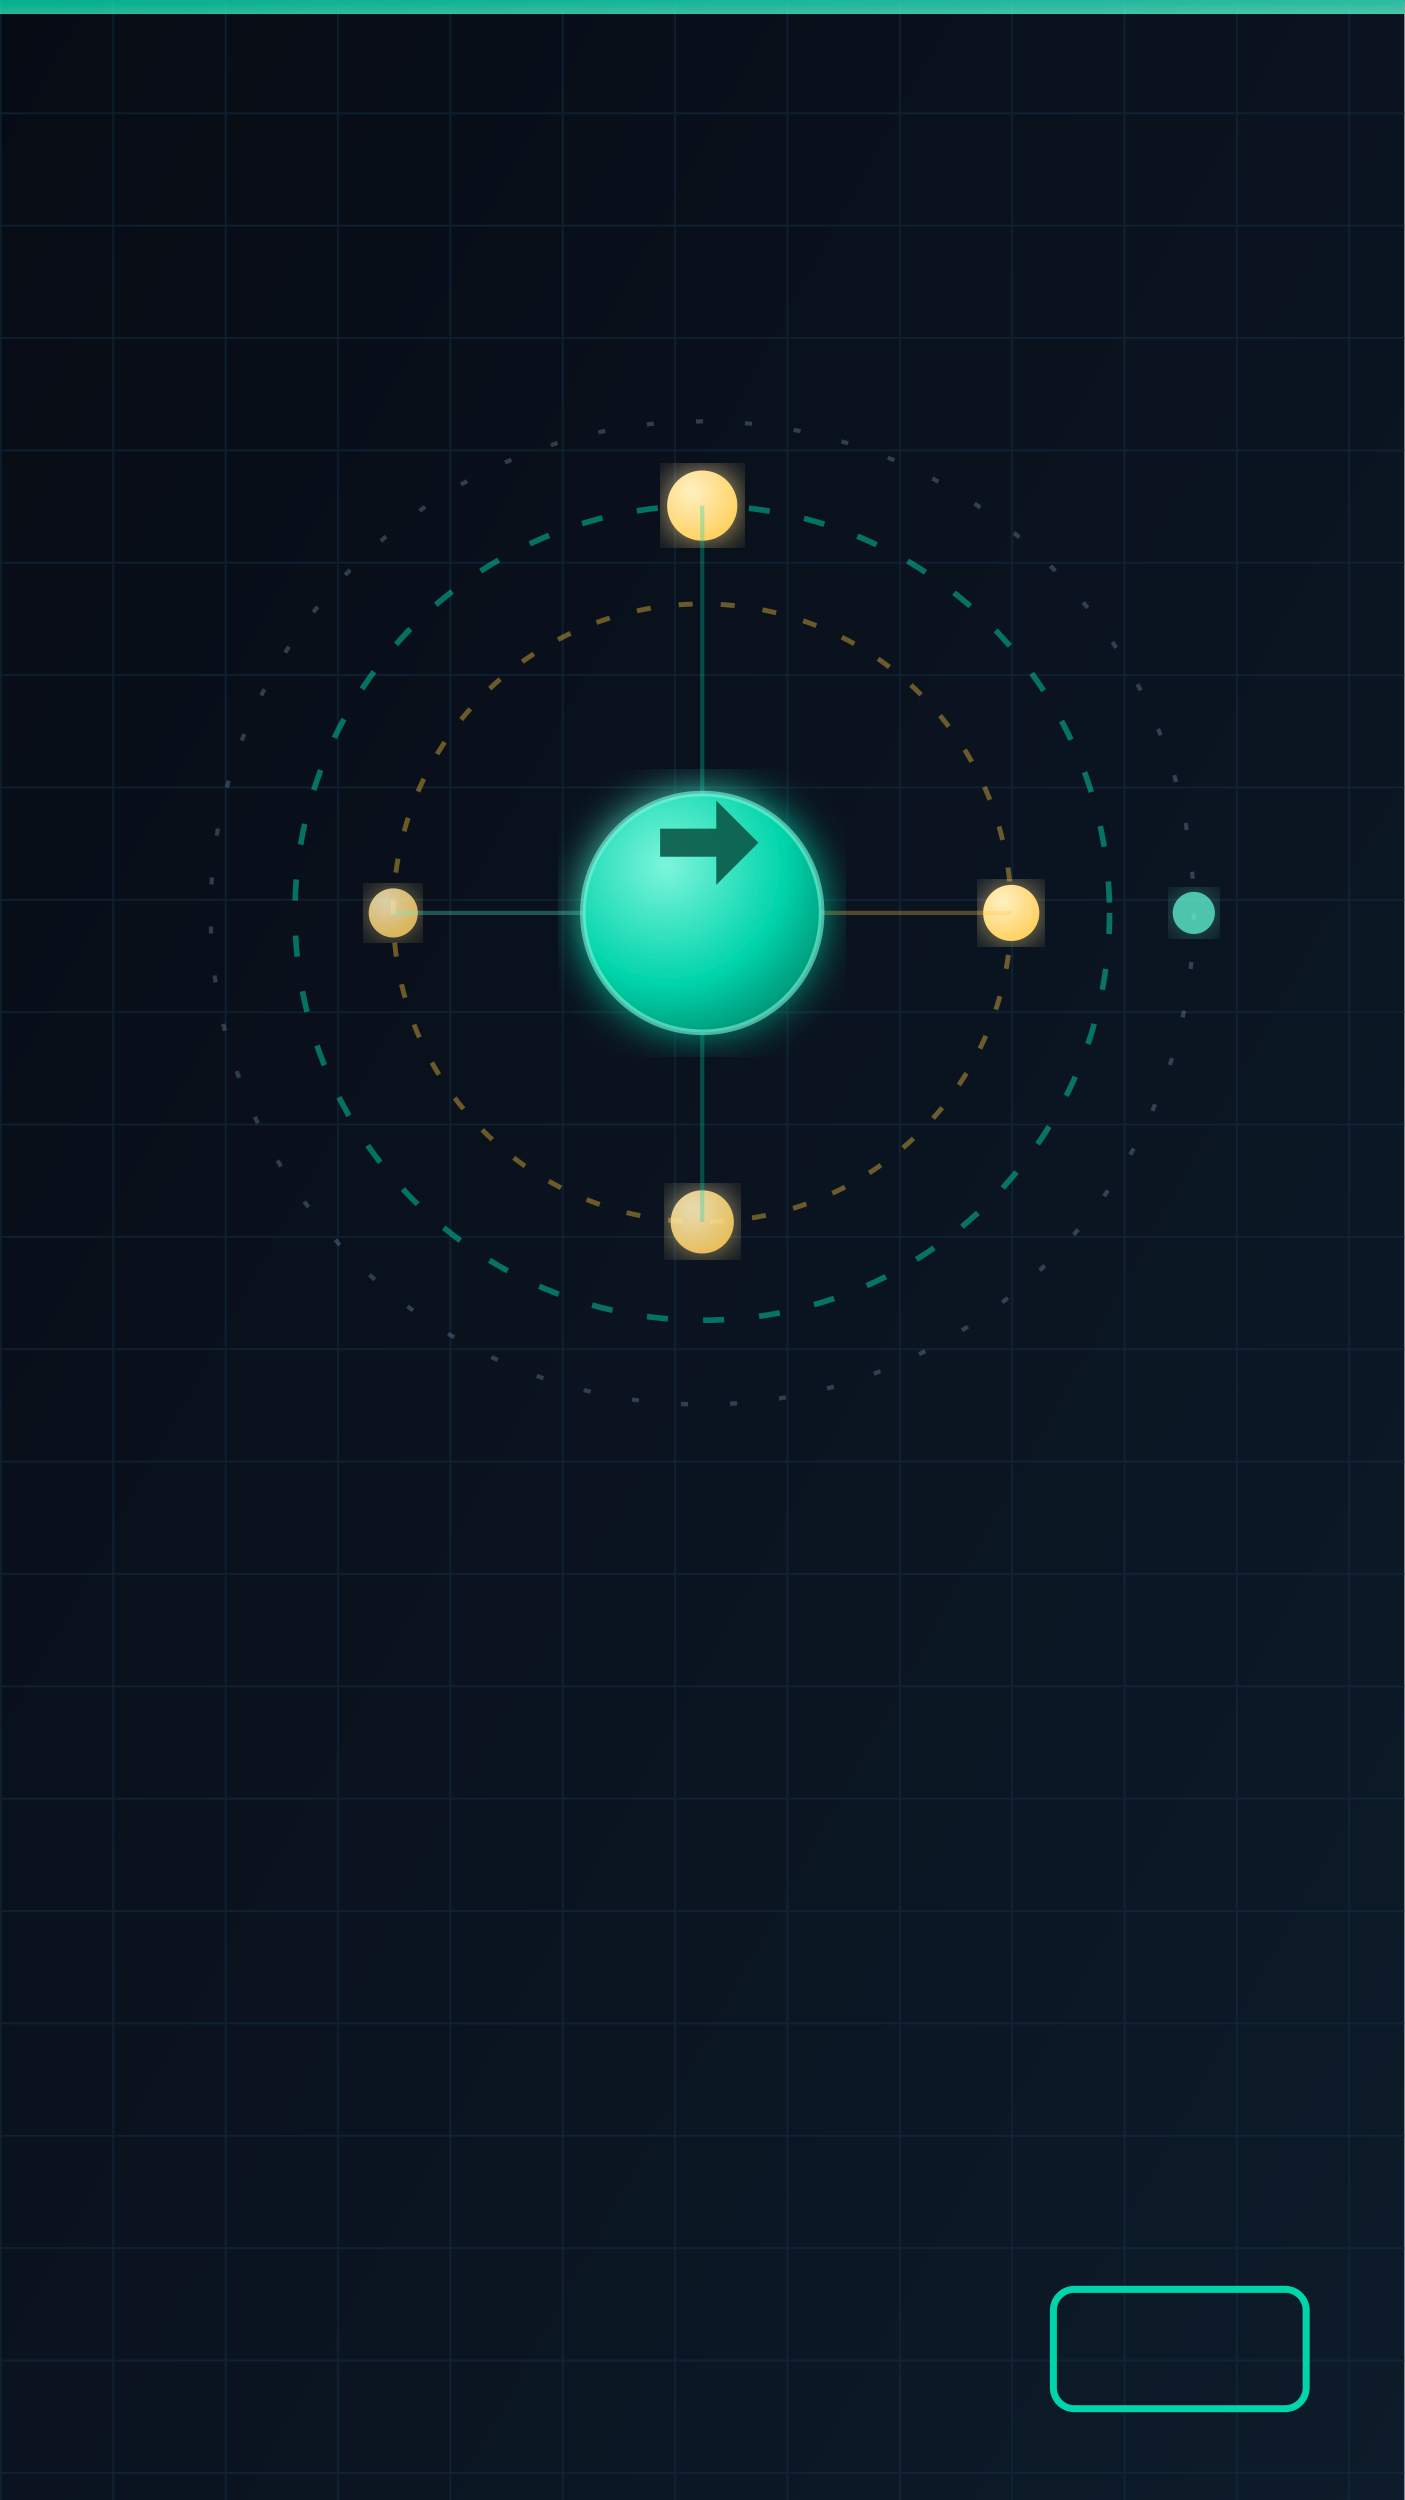
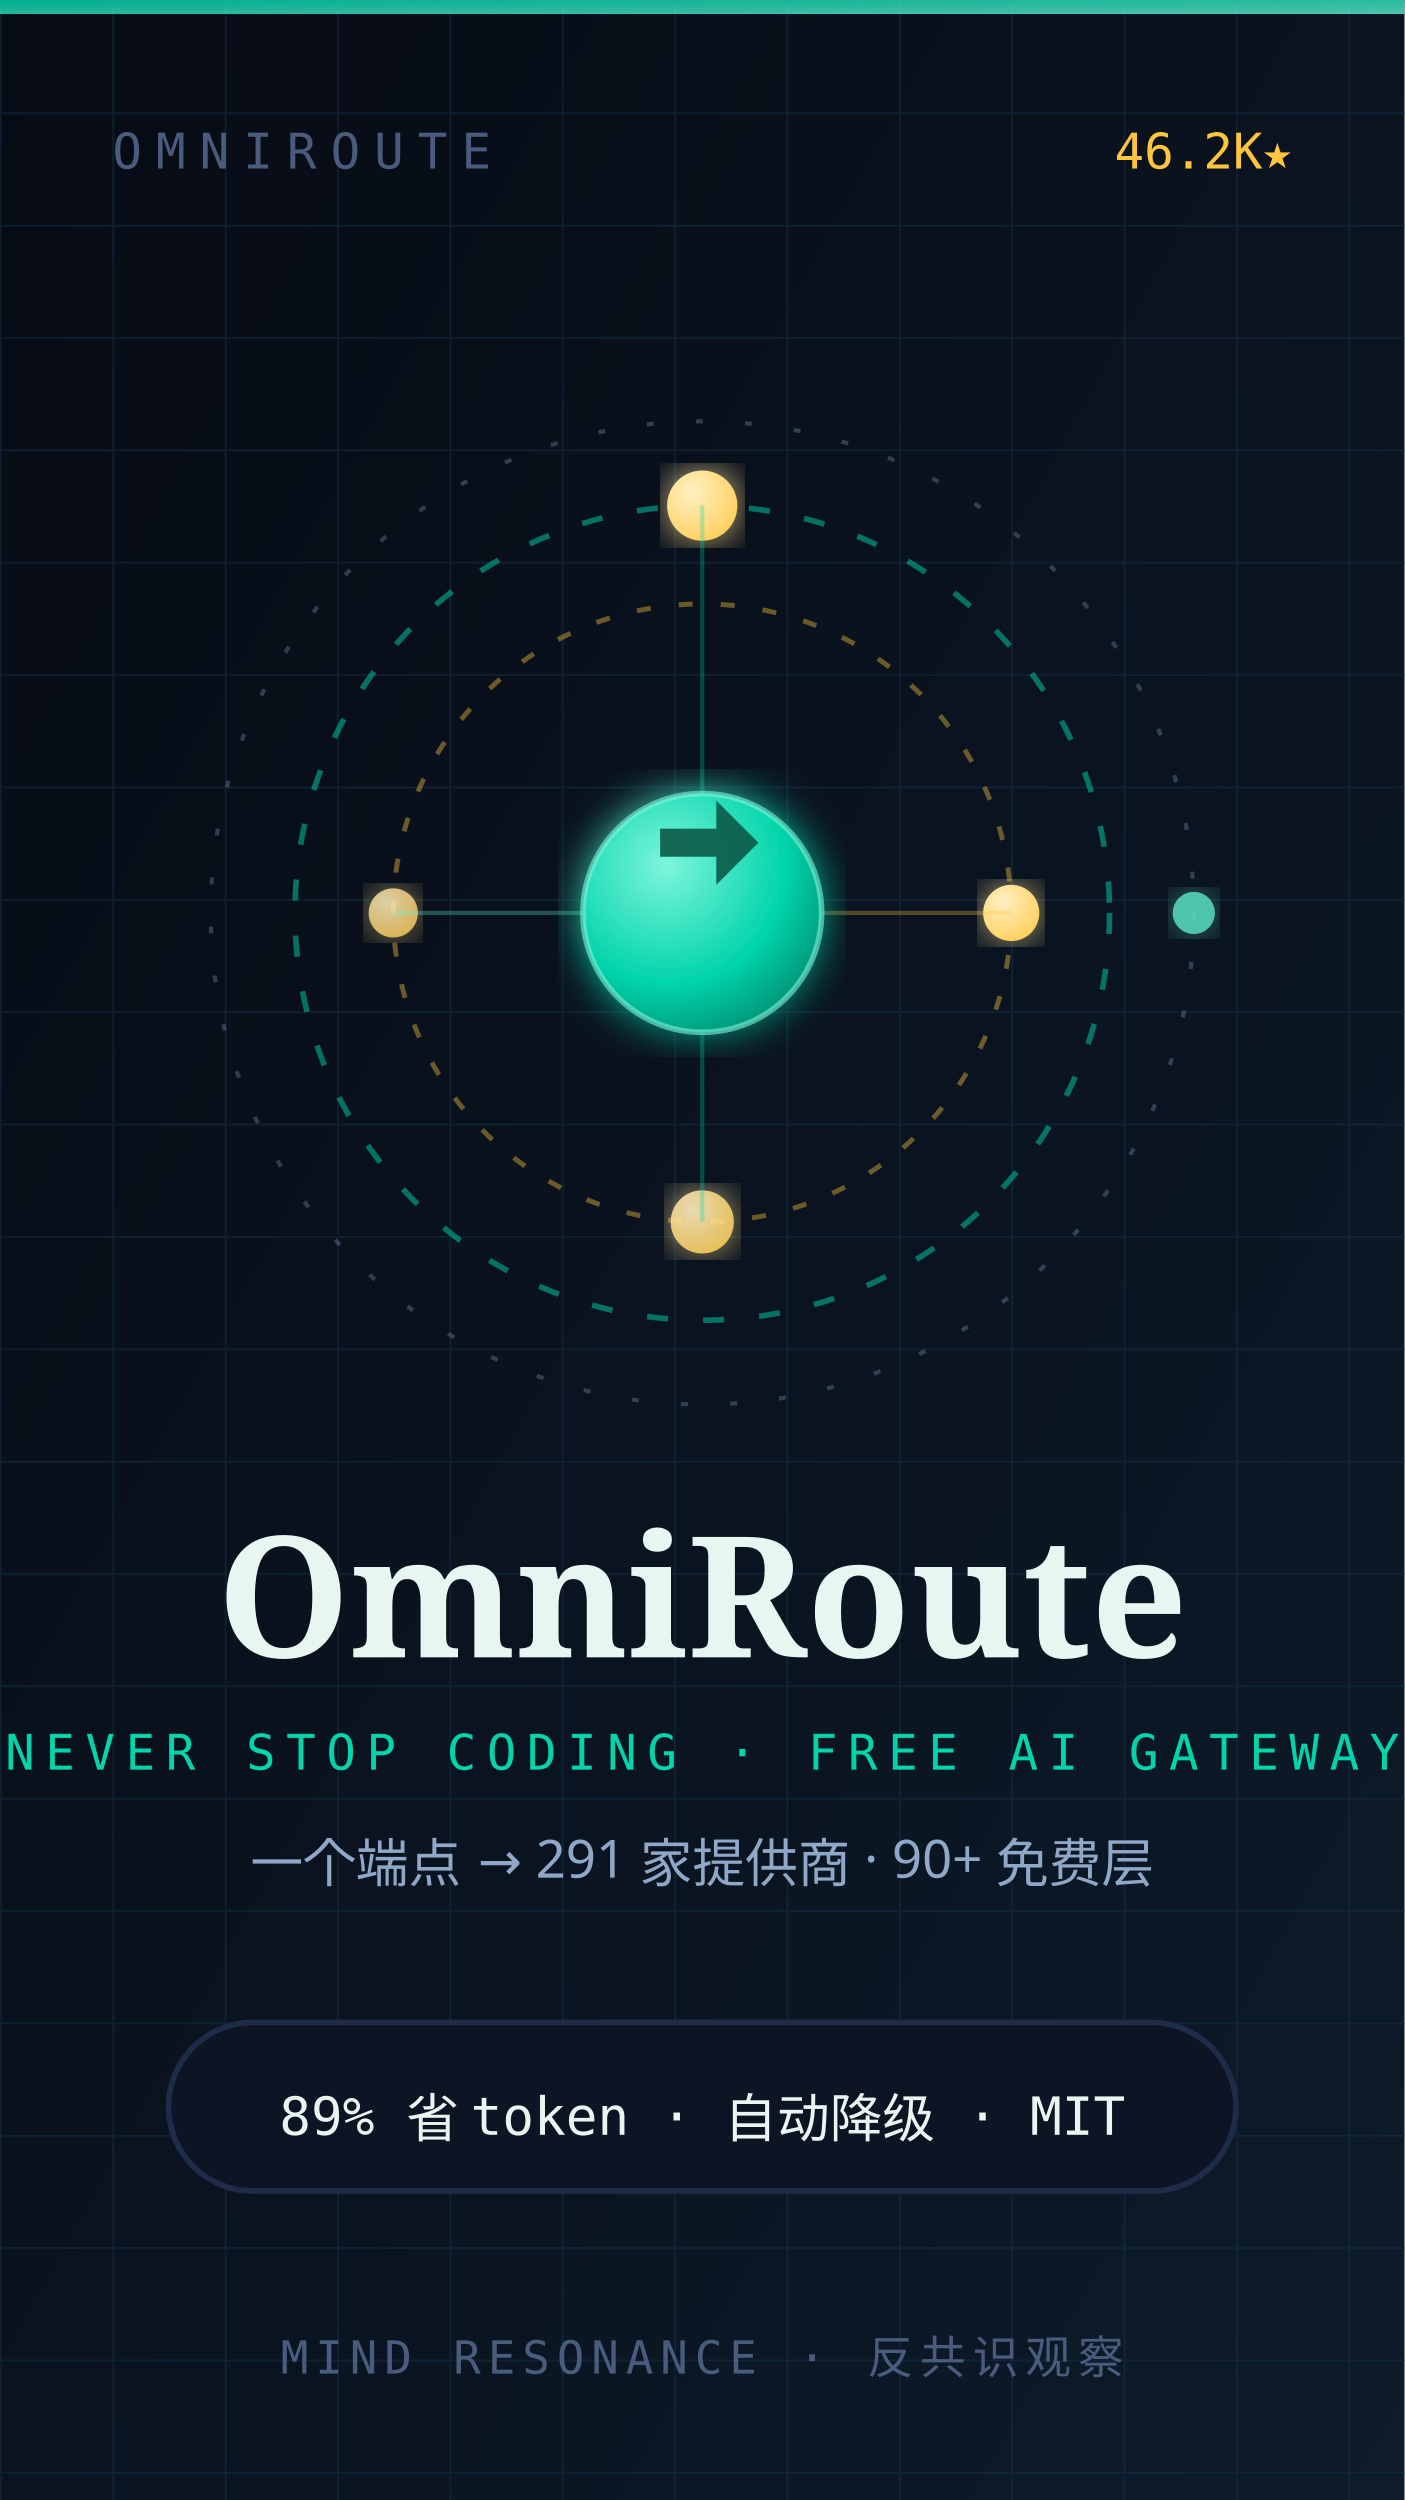
<svg xmlns="http://www.w3.org/2000/svg" width="200" height="356" viewBox="0 0 200 356">
  <defs>
    <linearGradient id="bg" x1="0" y1="0" x2="1" y2="1">
      <stop offset="0" stop-color="#070B14" />
      <stop offset="1" stop-color="#0D1B2A" />
    </linearGradient>
    <linearGradient id="accentGrad" x1="0" y1="0" x2="1" y2="1">
      <stop offset="0" stop-color="#00D4AA" />
      <stop offset="1" stop-color="#5EF0D0" />
    </linearGradient>
    <radialGradient id="coreGrad" cx="0.35" cy="0.3" r="1">
      <stop offset="0" stop-color="#7DF5DC" />
      <stop offset="0.5" stop-color="#00D4AA" />
      <stop offset="1" stop-color="#0A5A48" />
    </radialGradient>
    <radialGradient id="nodeGrad" cx="0.35" cy="0.3" r="1">
      <stop offset="0" stop-color="#FFF0C2" />
      <stop offset="1" stop-color="#FFC53D" />
    </radialGradient>
    <filter id="glow">
      <feGaussianBlur stdDeviation="3" result="b" />
      <feMerge>
        <feMergeNode in="b" />
        <feMergeNode in="SourceGraphic" />
      </feMerge>
    </filter>
    <pattern id="grid" width="16" height="16" patternUnits="userSpaceOnUse">
      <path d="M16 0H0V16" fill="none" stroke="#123048" stroke-width="0.5" />
    </pattern>
  </defs>
  <rect width="200" height="356" fill="url(#bg)" />
  <rect width="200" height="356" fill="url(#grid)" opacity="0.5" />
  <rect x="0" y="0" width="200" height="2" fill="url(#accentGrad)" opacity="0.8" />
+   <text x="16" y="24" font-family="monospace" font-size="7" fill="#4A5C7E" letter-spacing="2">OMNIROUTE</text>
+   <text x="184" y="24" font-family="monospace" font-size="7" fill="#FFC53D" text-anchor="end">46.2K★</text>
  <g transform="translate(100,130)">
    <circle r="58" fill="none" stroke="#00D4AA" stroke-width="0.8" stroke-dasharray="3 5" opacity="0.5">
      <animateTransform attributeName="transform" type="rotate" from="0 0 0" to="360 0 0" dur="14s" repeatCount="indefinite" />
    </circle>
    <circle r="44" fill="none" stroke="#FFC53D" stroke-width="0.7" stroke-dasharray="2 4" opacity="0.4">
      <animateTransform attributeName="transform" type="rotate" from="360 0 0" to="0 0 0" dur="20s" repeatCount="indefinite" />
    </circle>
    <circle r="70" fill="none" stroke="#8FA8C8" stroke-width="0.6" stroke-dasharray="1 6" opacity="0.3">
      <animateTransform attributeName="transform" type="rotate" from="0 0 0" to="360 0 0" dur="26s" repeatCount="indefinite" />
    </circle>
    <g>
      <circle cx="0" cy="-58" r="5" fill="url(#nodeGrad)" filter="url(#glow)">
        <animateTransform attributeName="transform" type="rotate" from="0 0 0" to="360 0 0" dur="14s" repeatCount="indefinite" />
      </circle>
    </g>
    <g>
      <circle cx="44" cy="0" r="4" fill="url(#nodeGrad)" filter="url(#glow)">
        <animateTransform attributeName="transform" type="rotate" from="0 0 0" to="-360 0 0" dur="20s" repeatCount="indefinite" />
      </circle>
    </g>
    <g>
      <circle cx="0" cy="44" r="4.5" fill="url(#nodeGrad)" filter="url(#glow)" opacity="0.9">
        <animateTransform attributeName="transform" type="rotate" from="360 0 0" to="0 0 0" dur="17s" repeatCount="indefinite" />
      </circle>
    </g>
    <g>
      <circle cx="-44" cy="0" r="3.5" fill="url(#nodeGrad)" filter="url(#glow)" opacity="0.85">
        <animateTransform attributeName="transform" type="rotate" from="0 0 0" to="360 0 0" dur="11s" repeatCount="indefinite" />
      </circle>
    </g>
    <g>
      <circle cx="70" cy="0" r="3" fill="#5EF0D0" filter="url(#glow)" opacity="0.8">
        <animateTransform attributeName="transform" type="rotate" from="0 0 0" to="-360 0 0" dur="26s" repeatCount="indefinite" />
      </circle>
    </g>
    <circle cx="0" cy="0" r="3" fill="#5EF0D0" opacity="0">
      <animate attributeName="cx" values="0;48;48" dur="3s" repeatCount="indefinite" />
      <animate attributeName="opacity" values="0;1;0" dur="3s" repeatCount="indefinite" />
    </circle>
    <line x1="0" y1="0" x2="0" y2="-58" stroke="#00D4AA" stroke-width="0.6" opacity="0.3" />
    <line x1="0" y1="0" x2="44" y2="0" stroke="#FFC53D" stroke-width="0.6" opacity="0.3" />
    <line x1="0" y1="0" x2="0" y2="44" stroke="#00D4AA" stroke-width="0.6" opacity="0.3" />
    <line x1="0" y1="0" x2="-44" y2="0" stroke="#5EF0D0" stroke-width="0.6" opacity="0.3" />
    <circle r="17" fill="url(#coreGrad)" filter="url(#glow)">
      <animate attributeName="r" values="15;18;15" dur="2.2s" repeatCount="indefinite" />
    </circle>
    <circle r="17" fill="none" stroke="#7DF5DC" stroke-width="0.8" opacity="0.6">
      <animate attributeName="r" values="17;26;17" dur="2.2s" repeatCount="indefinite" />
      <animate attributeName="opacity" values="0.6;0;0.6" dur="2.2s" repeatCount="indefinite" />
    </circle>
    <path d="M-6 -8 L2 -8 L2 -4 L8 -10 L2 -16 L2 -12 L-6 -12 Z" fill="#0A5A48" opacity="0.9">
      <animate attributeName="opacity" values="0.5;1;0.5" dur="1.6s" repeatCount="indefinite" />
    </path>
  </g>
-   <rect x="150" y="326" width="36" height="17" rx="3" fill="none" stroke="#00D4AA" stroke-width="1" />
+   <text x="100" y="236" text-anchor="middle" font-family="Georgia,serif" font-size="24" font-weight="bold" fill="#E8F6F1">OmniRoute</text>
+   <text x="100" y="252" text-anchor="middle" font-family="monospace" font-size="7" fill="#00D4AA" letter-spacing="1.5">NEVER STOP CODING · FREE AI GATEWAY</text>
+   <text x="100" y="268" text-anchor="middle" font-family="sans-serif" font-size="7.5" fill="#8FA8C8">一个端点 → 291 家提供商 · 90+ 免费层</text>
+   <rect x="24" y="288" width="152" height="24" rx="12" fill="#0D1424" stroke="#1E2C4A" stroke-width="0.8" />
+   <text x="100" y="304" text-anchor="middle" font-family="monospace" font-size="7.5" fill="#E8F6F1">89% 省 token · 自动降级 · MIT</text>
+   <text x="100" y="338" text-anchor="middle" font-family="monospace" font-size="6.5" fill="#4A5C7E" letter-spacing="1">MIND RESONANCE · 反共识观察</text>
</svg>
